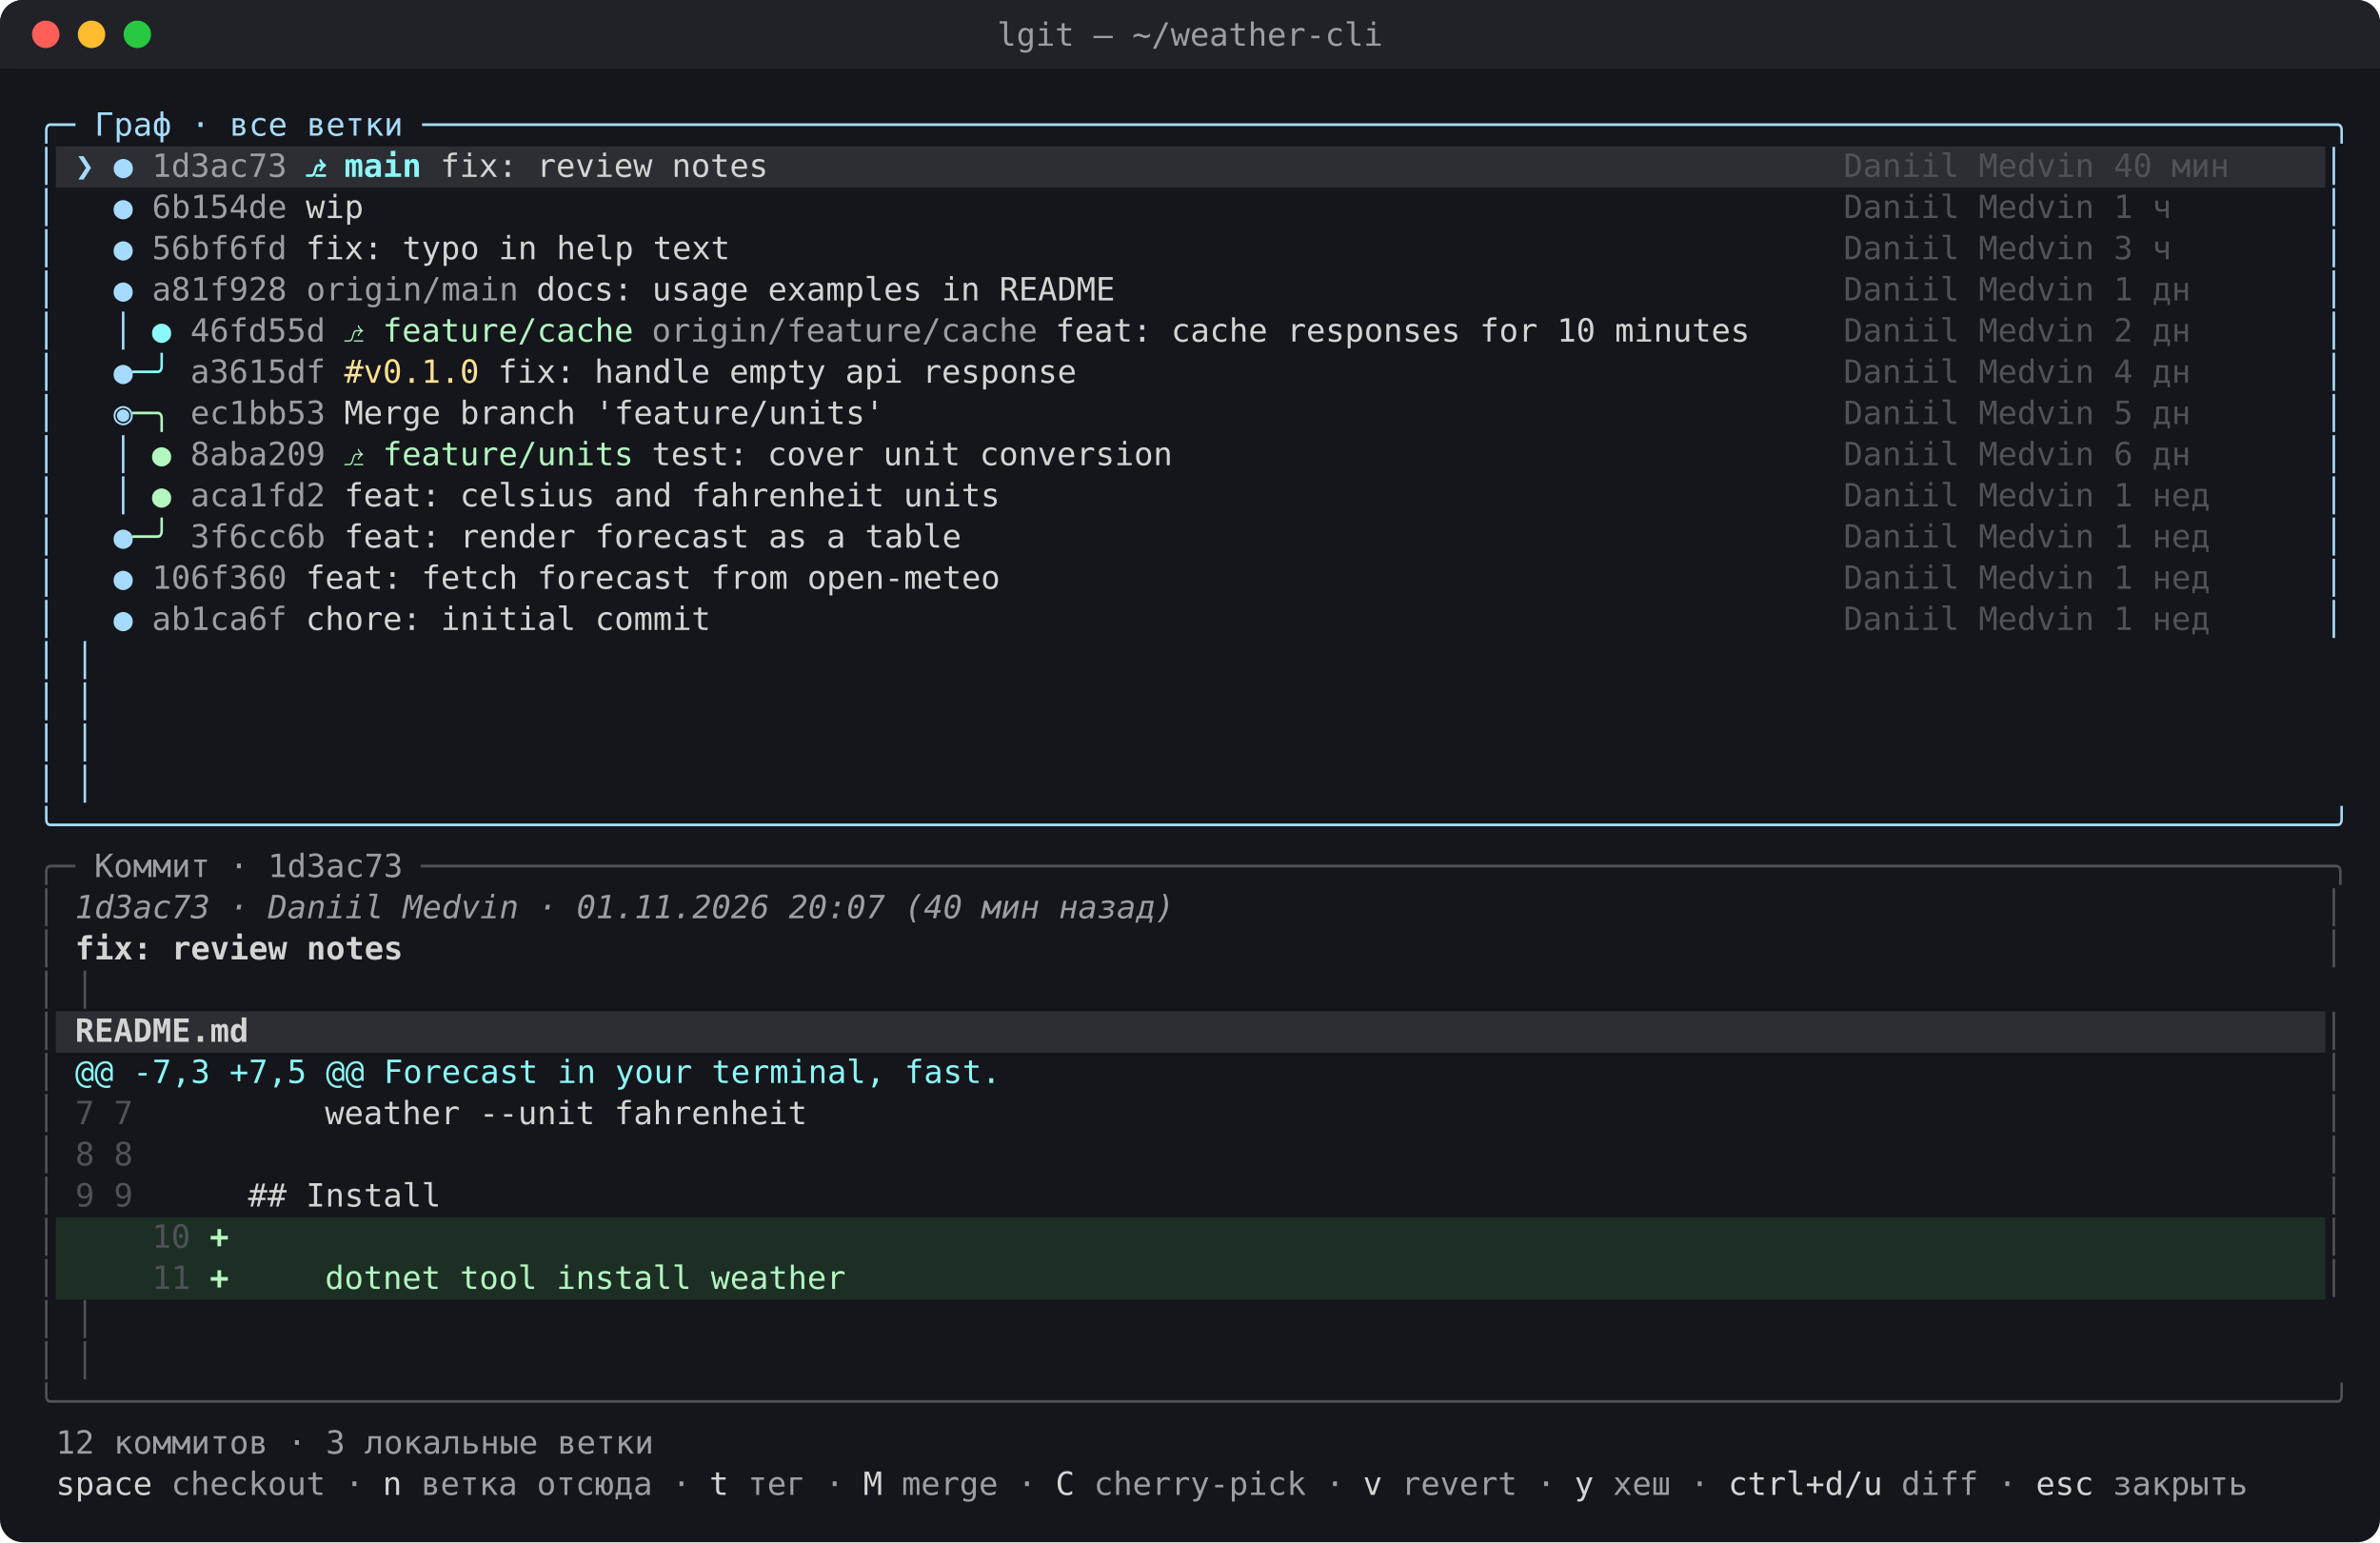
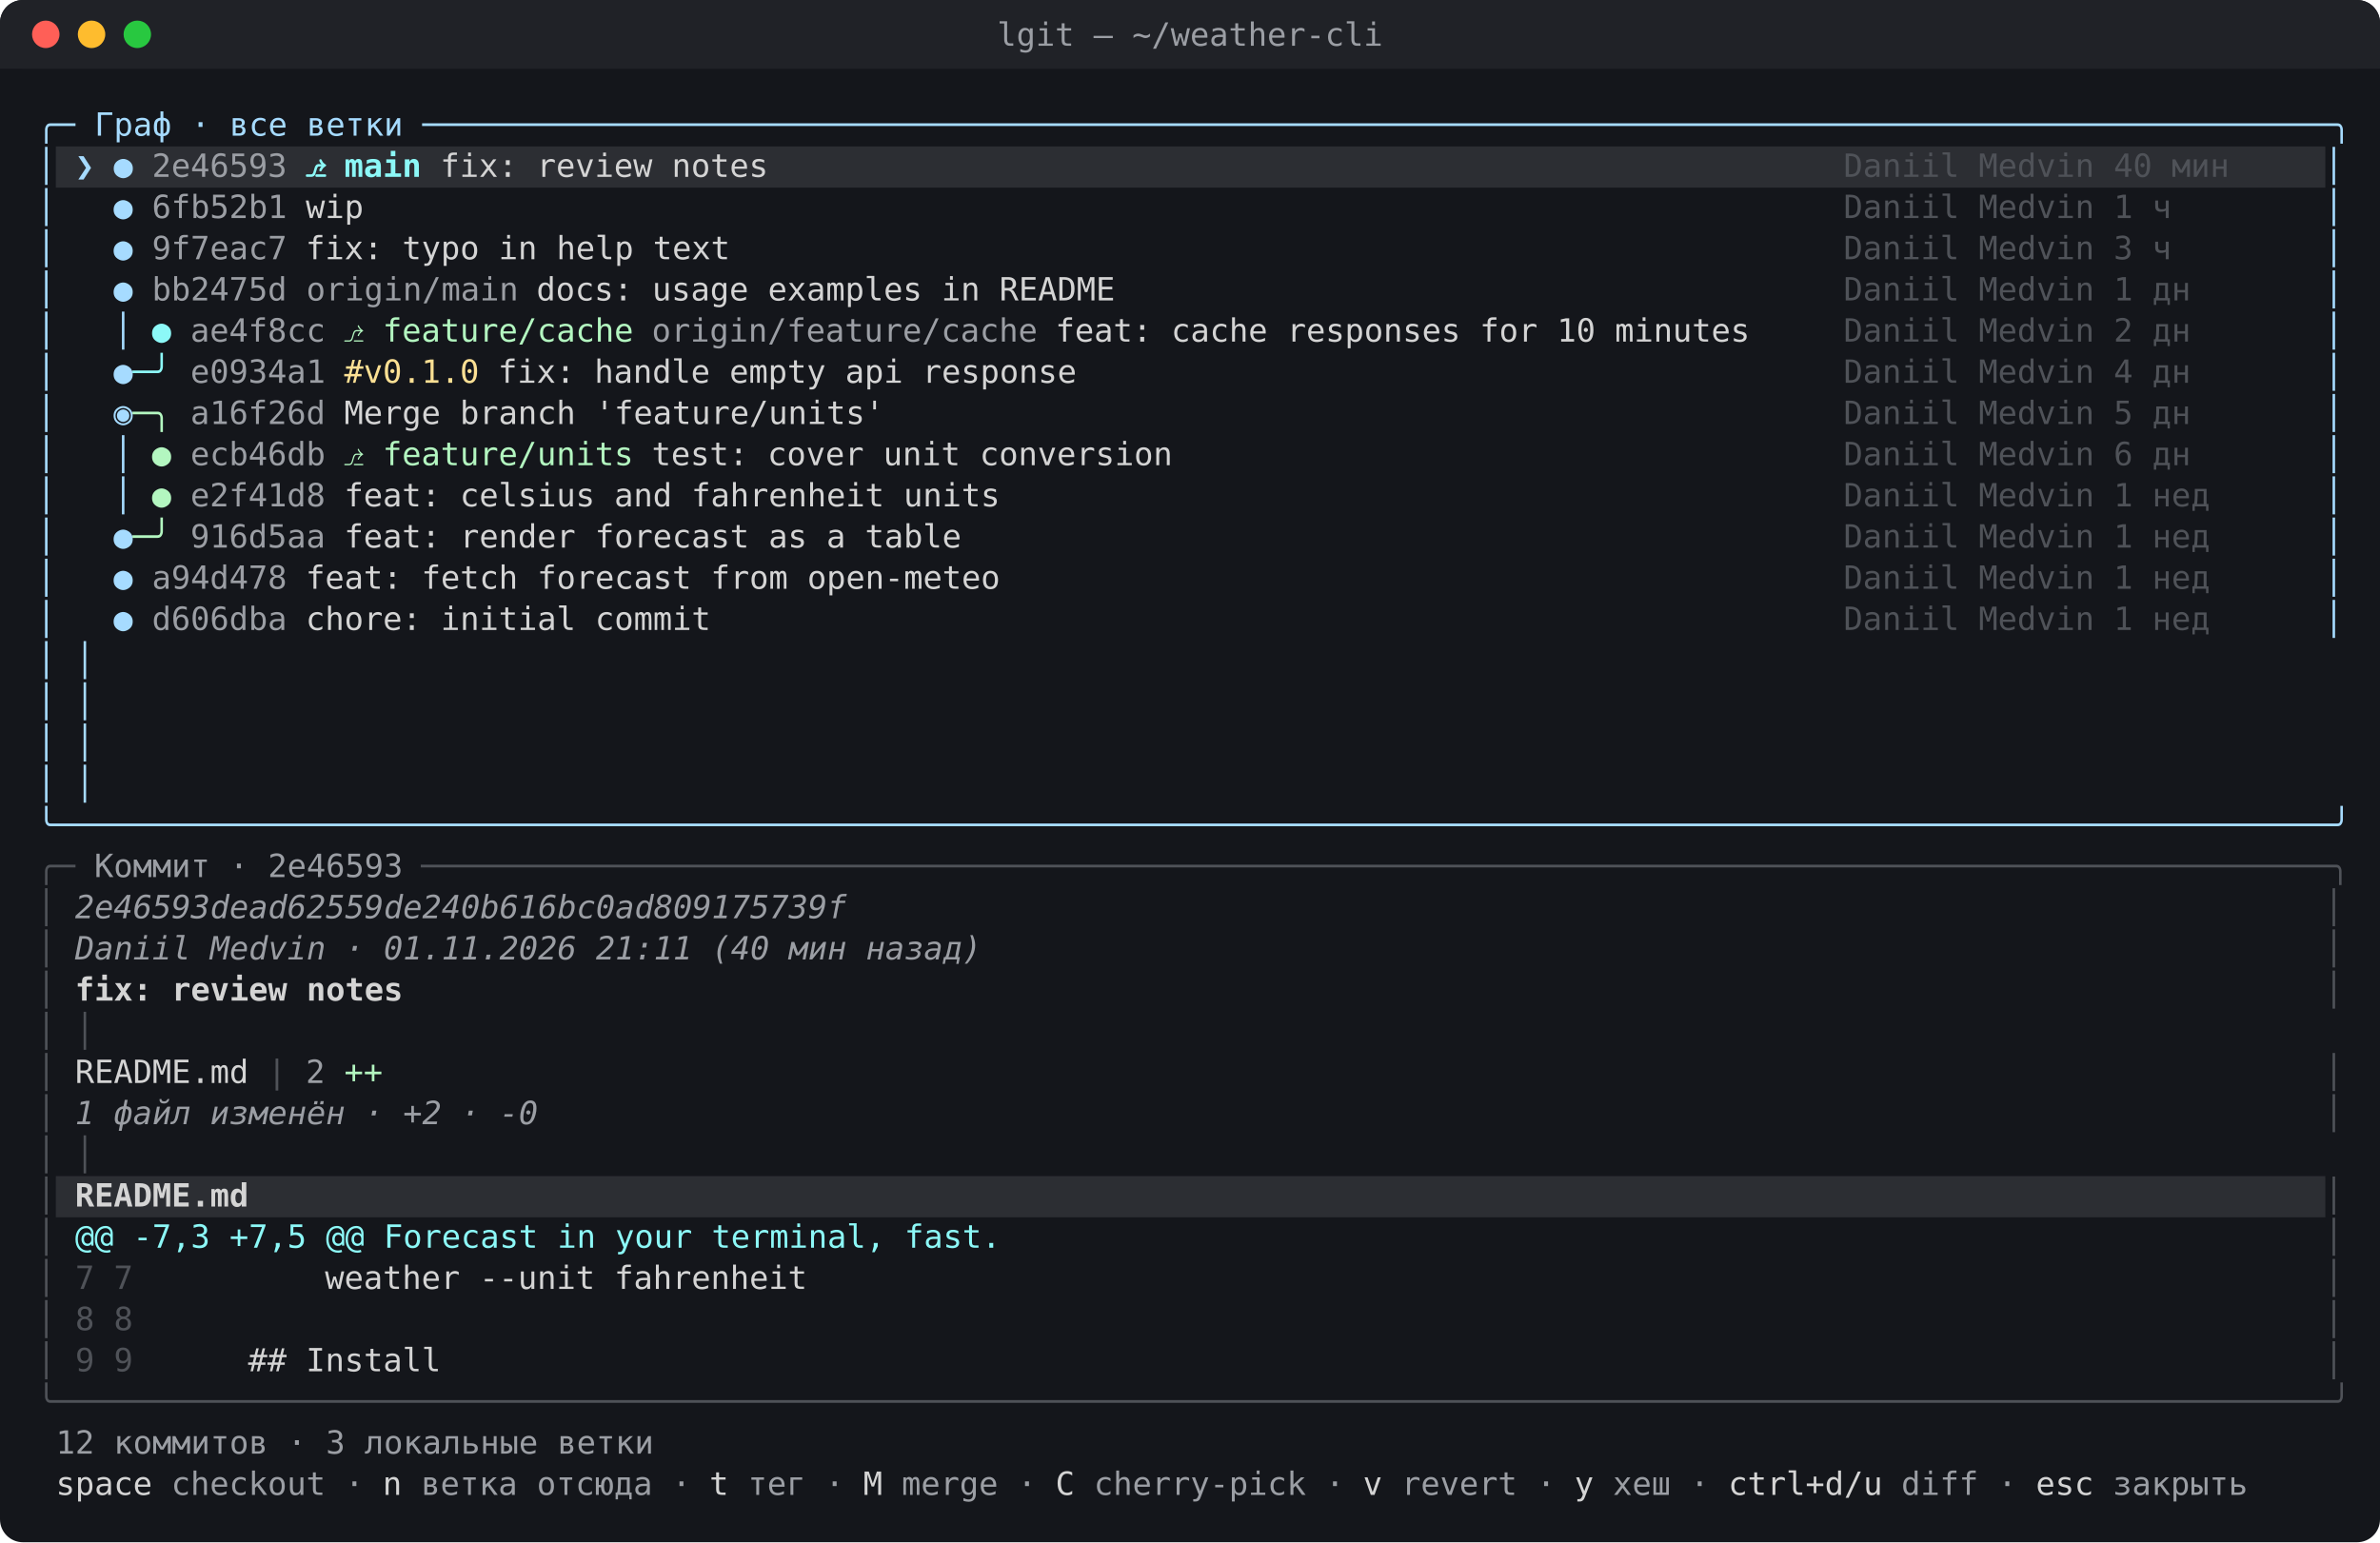
<svg xmlns="http://www.w3.org/2000/svg" width="1040" height="674" viewBox="0 0 1040 674">
  <style>text{font-family:"JetBrains Mono","Cascadia Mono","SF Mono",Menlo,Consolas,"DejaVu Sans Mono",monospace;font-size:14px;white-space:pre}</style>
  <rect width="100%" height="100%" rx="10" fill="#14161B" />
  <rect width="100%" height="30" rx="10" fill="#202227" />
  <rect y="20" width="100%" height="10" fill="#202227" />
  <circle cx="20" cy="15" r="6" fill="#FF5F57" />
  <circle cx="40" cy="15" r="6" fill="#FEBC2E" />
  <circle cx="60" cy="15" r="6" fill="#28C840" />
  <text x="520" y="20" fill="#9B9EA4" text-anchor="middle">lgit — ~/weather-cli</text>
  <text x="16.0" y="59.3" fill="#A6DBFF" textLength="1008.0" lengthAdjust="spacingAndGlyphs">╭─ Граф · все ветки ───────────────────────────────────────────────────────────────────────────────────────────────────╮</text>
  <rect x="24.4" y="64" width="991.7" height="18" fill="#2C2E33" />
  <text x="16.0" y="77.3" fill="#A6DBFF" textLength="8.4" lengthAdjust="spacingAndGlyphs">│</text>
  <text x="32.8" y="77.3" fill="#A6DBFF" textLength="25.2" lengthAdjust="spacingAndGlyphs" font-weight="bold">❯ ●</text>
-   <text x="66.4" y="77.3" fill="#9B9EA4" textLength="58.8" lengthAdjust="spacingAndGlyphs">1d3ac73</text>
+   <text x="66.4" y="77.3" fill="#9B9EA4" textLength="58.8" lengthAdjust="spacingAndGlyphs">2e46593</text>
  <text x="133.6" y="77.3" fill="#8CF8F7" textLength="50.4" lengthAdjust="spacingAndGlyphs" font-weight="bold">⎇ main</text>
  <text x="192.4" y="77.3" fill="#D4D4D4" textLength="142.8" lengthAdjust="spacingAndGlyphs">fix: review notes</text>
  <text x="805.6" y="77.3" fill="#4F5258" textLength="201.6" lengthAdjust="spacingAndGlyphs">Daniil Medvin     40 мин</text>
  <text x="1015.6" y="77.3" fill="#A6DBFF" textLength="8.4" lengthAdjust="spacingAndGlyphs">│</text>
  <text x="16.0" y="95.3" fill="#A6DBFF" textLength="8.4" lengthAdjust="spacingAndGlyphs">│</text>
  <text x="49.6" y="95.3" fill="#A6DBFF" textLength="8.4" lengthAdjust="spacingAndGlyphs" font-weight="bold">●</text>
-   <text x="66.4" y="95.3" fill="#9B9EA4" textLength="58.8" lengthAdjust="spacingAndGlyphs">6b154de</text>
+   <text x="66.4" y="95.3" fill="#9B9EA4" textLength="58.8" lengthAdjust="spacingAndGlyphs">6fb52b1</text>
  <text x="133.6" y="95.3" fill="#D4D4D4" textLength="25.2" lengthAdjust="spacingAndGlyphs">wip</text>
  <text x="805.6" y="95.3" fill="#4F5258" textLength="201.6" lengthAdjust="spacingAndGlyphs">Daniil Medvin        1 ч</text>
  <text x="1015.6" y="95.3" fill="#A6DBFF" textLength="8.4" lengthAdjust="spacingAndGlyphs">│</text>
  <text x="16.0" y="113.3" fill="#A6DBFF" textLength="8.4" lengthAdjust="spacingAndGlyphs">│</text>
  <text x="49.6" y="113.3" fill="#A6DBFF" textLength="8.4" lengthAdjust="spacingAndGlyphs" font-weight="bold">●</text>
-   <text x="66.4" y="113.3" fill="#9B9EA4" textLength="58.8" lengthAdjust="spacingAndGlyphs">56bf6fd</text>
+   <text x="66.4" y="113.3" fill="#9B9EA4" textLength="58.8" lengthAdjust="spacingAndGlyphs">9f7eac7</text>
  <text x="133.6" y="113.3" fill="#D4D4D4" textLength="184.8" lengthAdjust="spacingAndGlyphs">fix: typo in help text</text>
  <text x="805.6" y="113.3" fill="#4F5258" textLength="201.6" lengthAdjust="spacingAndGlyphs">Daniil Medvin        3 ч</text>
  <text x="1015.6" y="113.3" fill="#A6DBFF" textLength="8.4" lengthAdjust="spacingAndGlyphs">│</text>
  <text x="16.0" y="131.3" fill="#A6DBFF" textLength="8.4" lengthAdjust="spacingAndGlyphs">│</text>
  <text x="49.6" y="131.3" fill="#A6DBFF" textLength="8.4" lengthAdjust="spacingAndGlyphs" font-weight="bold">●</text>
-   <text x="66.4" y="131.3" fill="#9B9EA4" textLength="159.6" lengthAdjust="spacingAndGlyphs">a81f928 origin/main</text>
+   <text x="66.4" y="131.3" fill="#9B9EA4" textLength="159.6" lengthAdjust="spacingAndGlyphs">bb2475d origin/main</text>
  <text x="234.4" y="131.3" fill="#D4D4D4" textLength="252.0" lengthAdjust="spacingAndGlyphs">docs: usage examples in README</text>
  <text x="805.6" y="131.3" fill="#4F5258" textLength="201.6" lengthAdjust="spacingAndGlyphs">Daniil Medvin       1 дн</text>
  <text x="1015.6" y="131.3" fill="#A6DBFF" textLength="8.4" lengthAdjust="spacingAndGlyphs">│</text>
  <text x="16.0" y="149.3" fill="#A6DBFF" textLength="8.4" lengthAdjust="spacingAndGlyphs">│</text>
  <text x="49.6" y="149.3" fill="#A6DBFF" textLength="8.4" lengthAdjust="spacingAndGlyphs">│</text>
  <text x="66.4" y="149.3" fill="#8CF8F7" textLength="8.4" lengthAdjust="spacingAndGlyphs" font-weight="bold">●</text>
-   <text x="83.2" y="149.3" fill="#9B9EA4" textLength="58.8" lengthAdjust="spacingAndGlyphs">46fd55d</text>
+   <text x="83.2" y="149.3" fill="#9B9EA4" textLength="58.8" lengthAdjust="spacingAndGlyphs">ae4f8cc</text>
  <text x="150.4" y="149.3" fill="#B3F6C0" textLength="126.0" lengthAdjust="spacingAndGlyphs">⎇ feature/cache</text>
  <text x="284.8" y="149.3" fill="#9B9EA4" textLength="168.0" lengthAdjust="spacingAndGlyphs">origin/feature/cache</text>
  <text x="461.2" y="149.3" fill="#D4D4D4" textLength="302.4" lengthAdjust="spacingAndGlyphs">feat: cache responses for 10 minutes</text>
  <text x="805.6" y="149.3" fill="#4F5258" textLength="201.6" lengthAdjust="spacingAndGlyphs">Daniil Medvin       2 дн</text>
  <text x="1015.6" y="149.3" fill="#A6DBFF" textLength="8.4" lengthAdjust="spacingAndGlyphs">│</text>
  <text x="16.0" y="167.3" fill="#A6DBFF" textLength="8.4" lengthAdjust="spacingAndGlyphs">│</text>
  <text x="49.6" y="167.3" fill="#A6DBFF" textLength="8.4" lengthAdjust="spacingAndGlyphs" font-weight="bold">●</text>
  <text x="58.0" y="167.3" fill="#8CF8F7" textLength="16.8" lengthAdjust="spacingAndGlyphs">─╯</text>
-   <text x="83.2" y="167.3" fill="#9B9EA4" textLength="58.8" lengthAdjust="spacingAndGlyphs">a3615df</text>
+   <text x="83.2" y="167.3" fill="#9B9EA4" textLength="58.8" lengthAdjust="spacingAndGlyphs">e0934a1</text>
  <text x="150.4" y="167.3" fill="#FCE094" textLength="58.8" lengthAdjust="spacingAndGlyphs">#v0.1.0</text>
  <text x="217.6" y="167.3" fill="#D4D4D4" textLength="252.0" lengthAdjust="spacingAndGlyphs">fix: handle empty api response</text>
  <text x="805.6" y="167.3" fill="#4F5258" textLength="201.6" lengthAdjust="spacingAndGlyphs">Daniil Medvin       4 дн</text>
  <text x="1015.6" y="167.3" fill="#A6DBFF" textLength="8.4" lengthAdjust="spacingAndGlyphs">│</text>
  <text x="16.0" y="185.3" fill="#A6DBFF" textLength="8.4" lengthAdjust="spacingAndGlyphs">│</text>
  <text x="49.6" y="185.3" fill="#A6DBFF" textLength="8.4" lengthAdjust="spacingAndGlyphs" font-weight="bold">◉</text>
  <text x="58.0" y="185.3" fill="#B3F6C0" textLength="16.8" lengthAdjust="spacingAndGlyphs">─╮</text>
-   <text x="83.2" y="185.3" fill="#9B9EA4" textLength="58.8" lengthAdjust="spacingAndGlyphs">ec1bb53</text>
+   <text x="83.2" y="185.3" fill="#9B9EA4" textLength="58.8" lengthAdjust="spacingAndGlyphs">a16f26d</text>
  <text x="150.4" y="185.3" fill="#D4D4D4" textLength="235.2" lengthAdjust="spacingAndGlyphs">Merge branch 'feature/units'</text>
  <text x="805.6" y="185.3" fill="#4F5258" textLength="201.6" lengthAdjust="spacingAndGlyphs">Daniil Medvin       5 дн</text>
  <text x="1015.6" y="185.3" fill="#A6DBFF" textLength="8.4" lengthAdjust="spacingAndGlyphs">│</text>
  <text x="16.0" y="203.3" fill="#A6DBFF" textLength="8.4" lengthAdjust="spacingAndGlyphs">│</text>
  <text x="49.6" y="203.3" fill="#A6DBFF" textLength="8.4" lengthAdjust="spacingAndGlyphs">│</text>
  <text x="66.4" y="203.3" fill="#B3F6C0" textLength="8.4" lengthAdjust="spacingAndGlyphs" font-weight="bold">●</text>
-   <text x="83.2" y="203.3" fill="#9B9EA4" textLength="58.8" lengthAdjust="spacingAndGlyphs">8aba209</text>
+   <text x="83.2" y="203.3" fill="#9B9EA4" textLength="58.8" lengthAdjust="spacingAndGlyphs">ecb46db</text>
  <text x="150.4" y="203.3" fill="#B3F6C0" textLength="126.0" lengthAdjust="spacingAndGlyphs">⎇ feature/units</text>
  <text x="284.8" y="203.3" fill="#D4D4D4" textLength="226.8" lengthAdjust="spacingAndGlyphs">test: cover unit conversion</text>
  <text x="805.6" y="203.3" fill="#4F5258" textLength="201.6" lengthAdjust="spacingAndGlyphs">Daniil Medvin       6 дн</text>
  <text x="1015.6" y="203.3" fill="#A6DBFF" textLength="8.4" lengthAdjust="spacingAndGlyphs">│</text>
  <text x="16.0" y="221.3" fill="#A6DBFF" textLength="8.4" lengthAdjust="spacingAndGlyphs">│</text>
  <text x="49.6" y="221.3" fill="#A6DBFF" textLength="8.4" lengthAdjust="spacingAndGlyphs">│</text>
  <text x="66.4" y="221.3" fill="#B3F6C0" textLength="8.4" lengthAdjust="spacingAndGlyphs" font-weight="bold">●</text>
-   <text x="83.2" y="221.3" fill="#9B9EA4" textLength="58.8" lengthAdjust="spacingAndGlyphs">aca1fd2</text>
+   <text x="83.2" y="221.3" fill="#9B9EA4" textLength="58.8" lengthAdjust="spacingAndGlyphs">e2f41d8</text>
  <text x="150.4" y="221.3" fill="#D4D4D4" textLength="285.6" lengthAdjust="spacingAndGlyphs">feat: celsius and fahrenheit units</text>
  <text x="805.6" y="221.3" fill="#4F5258" textLength="201.6" lengthAdjust="spacingAndGlyphs">Daniil Medvin      1 нед</text>
  <text x="1015.6" y="221.3" fill="#A6DBFF" textLength="8.4" lengthAdjust="spacingAndGlyphs">│</text>
  <text x="16.0" y="239.3" fill="#A6DBFF" textLength="8.4" lengthAdjust="spacingAndGlyphs">│</text>
  <text x="49.6" y="239.3" fill="#A6DBFF" textLength="8.4" lengthAdjust="spacingAndGlyphs" font-weight="bold">●</text>
  <text x="58.0" y="239.3" fill="#B3F6C0" textLength="16.8" lengthAdjust="spacingAndGlyphs">─╯</text>
-   <text x="83.2" y="239.3" fill="#9B9EA4" textLength="58.8" lengthAdjust="spacingAndGlyphs">3f6cc6b</text>
+   <text x="83.2" y="239.3" fill="#9B9EA4" textLength="58.8" lengthAdjust="spacingAndGlyphs">916d5aa</text>
  <text x="150.4" y="239.3" fill="#D4D4D4" textLength="268.8" lengthAdjust="spacingAndGlyphs">feat: render forecast as a table</text>
  <text x="805.6" y="239.3" fill="#4F5258" textLength="201.6" lengthAdjust="spacingAndGlyphs">Daniil Medvin      1 нед</text>
  <text x="1015.6" y="239.3" fill="#A6DBFF" textLength="8.4" lengthAdjust="spacingAndGlyphs">│</text>
  <text x="16.0" y="257.3" fill="#A6DBFF" textLength="8.4" lengthAdjust="spacingAndGlyphs">│</text>
  <text x="49.6" y="257.3" fill="#A6DBFF" textLength="8.4" lengthAdjust="spacingAndGlyphs" font-weight="bold">●</text>
-   <text x="66.4" y="257.3" fill="#9B9EA4" textLength="58.8" lengthAdjust="spacingAndGlyphs">106f360</text>
+   <text x="66.4" y="257.3" fill="#9B9EA4" textLength="58.8" lengthAdjust="spacingAndGlyphs">a94d478</text>
  <text x="133.6" y="257.3" fill="#D4D4D4" textLength="302.4" lengthAdjust="spacingAndGlyphs">feat: fetch forecast from open-meteo</text>
  <text x="805.6" y="257.3" fill="#4F5258" textLength="201.6" lengthAdjust="spacingAndGlyphs">Daniil Medvin      1 нед</text>
  <text x="1015.6" y="257.3" fill="#A6DBFF" textLength="8.4" lengthAdjust="spacingAndGlyphs">│</text>
  <text x="16.0" y="275.3" fill="#A6DBFF" textLength="8.4" lengthAdjust="spacingAndGlyphs">│</text>
  <text x="49.6" y="275.3" fill="#A6DBFF" textLength="8.4" lengthAdjust="spacingAndGlyphs" font-weight="bold">●</text>
-   <text x="66.4" y="275.3" fill="#9B9EA4" textLength="58.8" lengthAdjust="spacingAndGlyphs">ab1ca6f</text>
+   <text x="66.4" y="275.3" fill="#9B9EA4" textLength="58.8" lengthAdjust="spacingAndGlyphs">d606dba</text>
  <text x="133.6" y="275.3" fill="#D4D4D4" textLength="176.4" lengthAdjust="spacingAndGlyphs">chore: initial commit</text>
  <text x="805.6" y="275.3" fill="#4F5258" textLength="201.6" lengthAdjust="spacingAndGlyphs">Daniil Medvin      1 нед</text>
  <text x="1015.6" y="275.3" fill="#A6DBFF" textLength="8.4" lengthAdjust="spacingAndGlyphs">│</text>
  <text x="16.0" y="293.3" fill="#A6DBFF" textLength="1008.0" lengthAdjust="spacingAndGlyphs">│                                                                                                                      │</text>
  <text x="16.0" y="311.3" fill="#A6DBFF" textLength="1008.0" lengthAdjust="spacingAndGlyphs">│                                                                                                                      │</text>
  <text x="16.0" y="329.3" fill="#A6DBFF" textLength="1008.0" lengthAdjust="spacingAndGlyphs">│                                                                                                                      │</text>
  <text x="16.0" y="347.3" fill="#A6DBFF" textLength="1008.0" lengthAdjust="spacingAndGlyphs">│                                                                                                                      │</text>
  <text x="16.0" y="365.3" fill="#A6DBFF" textLength="1008.0" lengthAdjust="spacingAndGlyphs">╰──────────────────────────────────────────────────────────────────────────────────────────────────────────────────────╯</text>
  <text x="16.0" y="383.3" fill="#4F5258" textLength="16.8" lengthAdjust="spacingAndGlyphs">╭─</text>
-   <text x="41.2" y="383.3" fill="#9B9EA4" textLength="134.4" lengthAdjust="spacingAndGlyphs">Коммит · 1d3ac73</text>
+   <text x="41.2" y="383.3" fill="#9B9EA4" textLength="134.4" lengthAdjust="spacingAndGlyphs">Коммит · 2e46593</text>
  <text x="184.0" y="383.3" fill="#4F5258" textLength="840.0" lengthAdjust="spacingAndGlyphs">───────────────────────────────────────────────────────────────────────────────────────────────────╮</text>
  <text x="16.0" y="401.3" fill="#4F5258" textLength="8.4" lengthAdjust="spacingAndGlyphs">│</text>
-   <text x="32.8" y="401.3" fill="#9B9EA4" textLength="478.8" lengthAdjust="spacingAndGlyphs" font-style="italic">1d3ac73 · Daniil Medvin · 01.11.2026 20:07 (40 мин назад)</text>
+   <text x="32.8" y="401.3" fill="#9B9EA4" textLength="336.0" lengthAdjust="spacingAndGlyphs" font-style="italic">2e46593dead62559de240b616bc0ad809175739f</text>
  <text x="1015.6" y="401.3" fill="#4F5258" textLength="8.4" lengthAdjust="spacingAndGlyphs">│</text>
  <text x="16.0" y="419.3" fill="#4F5258" textLength="8.4" lengthAdjust="spacingAndGlyphs">│</text>
-   <text x="32.8" y="419.3" fill="#D4D4D4" textLength="142.8" lengthAdjust="spacingAndGlyphs" font-weight="bold">fix: review notes</text>
+   <text x="32.8" y="419.3" fill="#9B9EA4" textLength="394.8" lengthAdjust="spacingAndGlyphs" font-style="italic">Daniil Medvin · 01.11.2026 21:11 (40 мин назад)</text>
  <text x="1015.6" y="419.3" fill="#4F5258" textLength="8.4" lengthAdjust="spacingAndGlyphs">│</text>
-   <text x="16.0" y="437.3" fill="#4F5258" textLength="1008.0" lengthAdjust="spacingAndGlyphs">│                                                                                                                      │</text>
-   <rect x="24.4" y="442" width="991.7" height="18" fill="#2C2E33" />
-   <text x="16.0" y="455.3" fill="#4F5258" textLength="8.4" lengthAdjust="spacingAndGlyphs">│</text>
-   <text x="32.8" y="455.3" fill="#D4D4D4" textLength="75.6" lengthAdjust="spacingAndGlyphs" font-weight="bold">README.md</text>
-   <text x="1015.6" y="455.3" fill="#4F5258" textLength="8.4" lengthAdjust="spacingAndGlyphs">│</text>
+   <text x="16.0" y="437.3" fill="#4F5258" textLength="8.4" lengthAdjust="spacingAndGlyphs">│</text>
+   <text x="32.8" y="437.3" fill="#D4D4D4" textLength="142.8" lengthAdjust="spacingAndGlyphs" font-weight="bold">fix: review notes</text>
+   <text x="1015.6" y="437.3" fill="#4F5258" textLength="8.4" lengthAdjust="spacingAndGlyphs">│</text>
+   <text x="16.0" y="455.3" fill="#4F5258" textLength="1008.0" lengthAdjust="spacingAndGlyphs">│                                                                                                                      │</text>
  <text x="16.0" y="473.3" fill="#4F5258" textLength="8.4" lengthAdjust="spacingAndGlyphs">│</text>
-   <text x="32.8" y="473.3" fill="#8CF8F7" textLength="403.2" lengthAdjust="spacingAndGlyphs">@@ -7,3 +7,5 @@ Forecast in your terminal, fast.</text>
+   <text x="32.8" y="473.3" fill="#D4D4D4" textLength="75.6" lengthAdjust="spacingAndGlyphs">README.md</text>
+   <text x="116.8" y="473.3" fill="#4F5258" textLength="8.4" lengthAdjust="spacingAndGlyphs">|</text>
+   <text x="133.6" y="473.3" fill="#9B9EA4" textLength="8.4" lengthAdjust="spacingAndGlyphs">2</text>
+   <text x="150.4" y="473.3" fill="#B3F6C0" textLength="16.8" lengthAdjust="spacingAndGlyphs">++</text>
  <text x="1015.6" y="473.3" fill="#4F5258" textLength="8.4" lengthAdjust="spacingAndGlyphs">│</text>
-   <text x="16.0" y="491.3" fill="#4F5258" textLength="67.2" lengthAdjust="spacingAndGlyphs">│  7   7</text>
-   <text x="142.0" y="491.3" fill="#D4D4D4" textLength="210.0" lengthAdjust="spacingAndGlyphs">weather --unit fahrenheit</text>
+   <text x="16.0" y="491.3" fill="#4F5258" textLength="8.4" lengthAdjust="spacingAndGlyphs">│</text>
+   <text x="32.8" y="491.3" fill="#9B9EA4" textLength="201.6" lengthAdjust="spacingAndGlyphs" font-style="italic">1 файл изменён · +2 · -0</text>
  <text x="1015.6" y="491.3" fill="#4F5258" textLength="8.4" lengthAdjust="spacingAndGlyphs">│</text>
-   <text x="16.0" y="509.3" fill="#4F5258" textLength="67.2" lengthAdjust="spacingAndGlyphs">│  8   8</text>
-   <text x="1015.6" y="509.3" fill="#4F5258" textLength="8.4" lengthAdjust="spacingAndGlyphs">│</text>
-   <text x="16.0" y="527.3" fill="#4F5258" textLength="67.2" lengthAdjust="spacingAndGlyphs">│  9   9</text>
-   <text x="108.4" y="527.3" fill="#D4D4D4" textLength="84.0" lengthAdjust="spacingAndGlyphs">## Install</text>
+   <text x="16.0" y="509.3" fill="#4F5258" textLength="1008.0" lengthAdjust="spacingAndGlyphs">│                                                                                                                      │</text>
+   <rect x="24.4" y="514" width="991.7" height="18" fill="#2C2E33" />
+   <text x="16.0" y="527.3" fill="#4F5258" textLength="8.4" lengthAdjust="spacingAndGlyphs">│</text>
+   <text x="32.8" y="527.3" fill="#D4D4D4" textLength="75.6" lengthAdjust="spacingAndGlyphs" font-weight="bold">README.md</text>
  <text x="1015.6" y="527.3" fill="#4F5258" textLength="8.4" lengthAdjust="spacingAndGlyphs">│</text>
-   <rect x="24.4" y="532" width="991.7" height="18" fill="#1D2F25" />
  <text x="16.0" y="545.3" fill="#4F5258" textLength="8.4" lengthAdjust="spacingAndGlyphs">│</text>
-   <text x="66.4" y="545.3" fill="#4F5258" textLength="16.8" lengthAdjust="spacingAndGlyphs">10</text>
-   <text x="91.6" y="545.3" fill="#B3F6C0" textLength="8.4" lengthAdjust="spacingAndGlyphs" font-weight="bold">+</text>
+   <text x="32.8" y="545.3" fill="#8CF8F7" textLength="403.2" lengthAdjust="spacingAndGlyphs">@@ -7,3 +7,5 @@ Forecast in your terminal, fast.</text>
  <text x="1015.6" y="545.3" fill="#4F5258" textLength="8.4" lengthAdjust="spacingAndGlyphs">│</text>
-   <rect x="24.4" y="550" width="991.7" height="18" fill="#1D2F25" />
-   <text x="16.0" y="563.3" fill="#4F5258" textLength="8.4" lengthAdjust="spacingAndGlyphs">│</text>
-   <text x="66.4" y="563.3" fill="#4F5258" textLength="16.8" lengthAdjust="spacingAndGlyphs">11</text>
-   <text x="91.6" y="563.3" fill="#B3F6C0" textLength="8.4" lengthAdjust="spacingAndGlyphs" font-weight="bold">+</text>
-   <text x="142.0" y="563.3" fill="#B3F6C0" textLength="226.8" lengthAdjust="spacingAndGlyphs">dotnet tool install weather</text>
+   <text x="16.0" y="563.3" fill="#4F5258" textLength="67.2" lengthAdjust="spacingAndGlyphs">│  7   7</text>
+   <text x="142.0" y="563.3" fill="#D4D4D4" textLength="210.0" lengthAdjust="spacingAndGlyphs">weather --unit fahrenheit</text>
  <text x="1015.6" y="563.3" fill="#4F5258" textLength="8.4" lengthAdjust="spacingAndGlyphs">│</text>
-   <text x="16.0" y="581.3" fill="#4F5258" textLength="1008.0" lengthAdjust="spacingAndGlyphs">│                                                                                                                      │</text>
-   <text x="16.0" y="599.3" fill="#4F5258" textLength="1008.0" lengthAdjust="spacingAndGlyphs">│                                                                                                                      │</text>
+   <text x="16.0" y="581.3" fill="#4F5258" textLength="67.2" lengthAdjust="spacingAndGlyphs">│  8   8</text>
+   <text x="1015.6" y="581.3" fill="#4F5258" textLength="8.4" lengthAdjust="spacingAndGlyphs">│</text>
+   <text x="16.0" y="599.3" fill="#4F5258" textLength="67.2" lengthAdjust="spacingAndGlyphs">│  9   9</text>
+   <text x="108.4" y="599.3" fill="#D4D4D4" textLength="84.0" lengthAdjust="spacingAndGlyphs">## Install</text>
+   <text x="1015.6" y="599.3" fill="#4F5258" textLength="8.4" lengthAdjust="spacingAndGlyphs">│</text>
  <text x="16.0" y="617.3" fill="#4F5258" textLength="1008.0" lengthAdjust="spacingAndGlyphs">╰──────────────────────────────────────────────────────────────────────────────────────────────────────────────────────╯</text>
  <text x="24.4" y="635.3" fill="#9B9EA4" textLength="260.4" lengthAdjust="spacingAndGlyphs">12 коммитов · 3 локальные ветки</text>
  <text x="24.4" y="653.3" fill="#D4D4D4" textLength="42.0" lengthAdjust="spacingAndGlyphs">space</text>
  <text x="74.8" y="653.3" fill="#9B9EA4" textLength="84.0" lengthAdjust="spacingAndGlyphs">checkout ·</text>
  <text x="167.2" y="653.3" fill="#D4D4D4" textLength="8.4" lengthAdjust="spacingAndGlyphs">n</text>
  <text x="184.0" y="653.3" fill="#9B9EA4" textLength="117.6" lengthAdjust="spacingAndGlyphs">ветка отсюда ·</text>
  <text x="310.0" y="653.3" fill="#D4D4D4" textLength="8.4" lengthAdjust="spacingAndGlyphs">t</text>
  <text x="326.8" y="653.3" fill="#9B9EA4" textLength="42.0" lengthAdjust="spacingAndGlyphs">тег ·</text>
  <text x="377.2" y="653.3" fill="#D4D4D4" textLength="8.4" lengthAdjust="spacingAndGlyphs">M</text>
  <text x="394.0" y="653.3" fill="#9B9EA4" textLength="58.8" lengthAdjust="spacingAndGlyphs">merge ·</text>
  <text x="461.2" y="653.3" fill="#D4D4D4" textLength="8.4" lengthAdjust="spacingAndGlyphs">C</text>
  <text x="478.0" y="653.3" fill="#9B9EA4" textLength="109.2" lengthAdjust="spacingAndGlyphs">cherry-pick ·</text>
  <text x="595.6" y="653.3" fill="#D4D4D4" textLength="8.4" lengthAdjust="spacingAndGlyphs">v</text>
  <text x="612.4" y="653.3" fill="#9B9EA4" textLength="67.2" lengthAdjust="spacingAndGlyphs">revert ·</text>
  <text x="688.0" y="653.3" fill="#D4D4D4" textLength="8.4" lengthAdjust="spacingAndGlyphs">y</text>
  <text x="704.8" y="653.3" fill="#9B9EA4" textLength="42.0" lengthAdjust="spacingAndGlyphs">хеш ·</text>
  <text x="755.2" y="653.3" fill="#D4D4D4" textLength="67.2" lengthAdjust="spacingAndGlyphs">ctrl+d/u</text>
  <text x="830.8" y="653.3" fill="#9B9EA4" textLength="50.4" lengthAdjust="spacingAndGlyphs">diff ·</text>
  <text x="889.6" y="653.3" fill="#D4D4D4" textLength="25.2" lengthAdjust="spacingAndGlyphs">esc</text>
  <text x="923.2" y="653.3" fill="#9B9EA4" textLength="58.8" lengthAdjust="spacingAndGlyphs">закрыть</text>
</svg>
